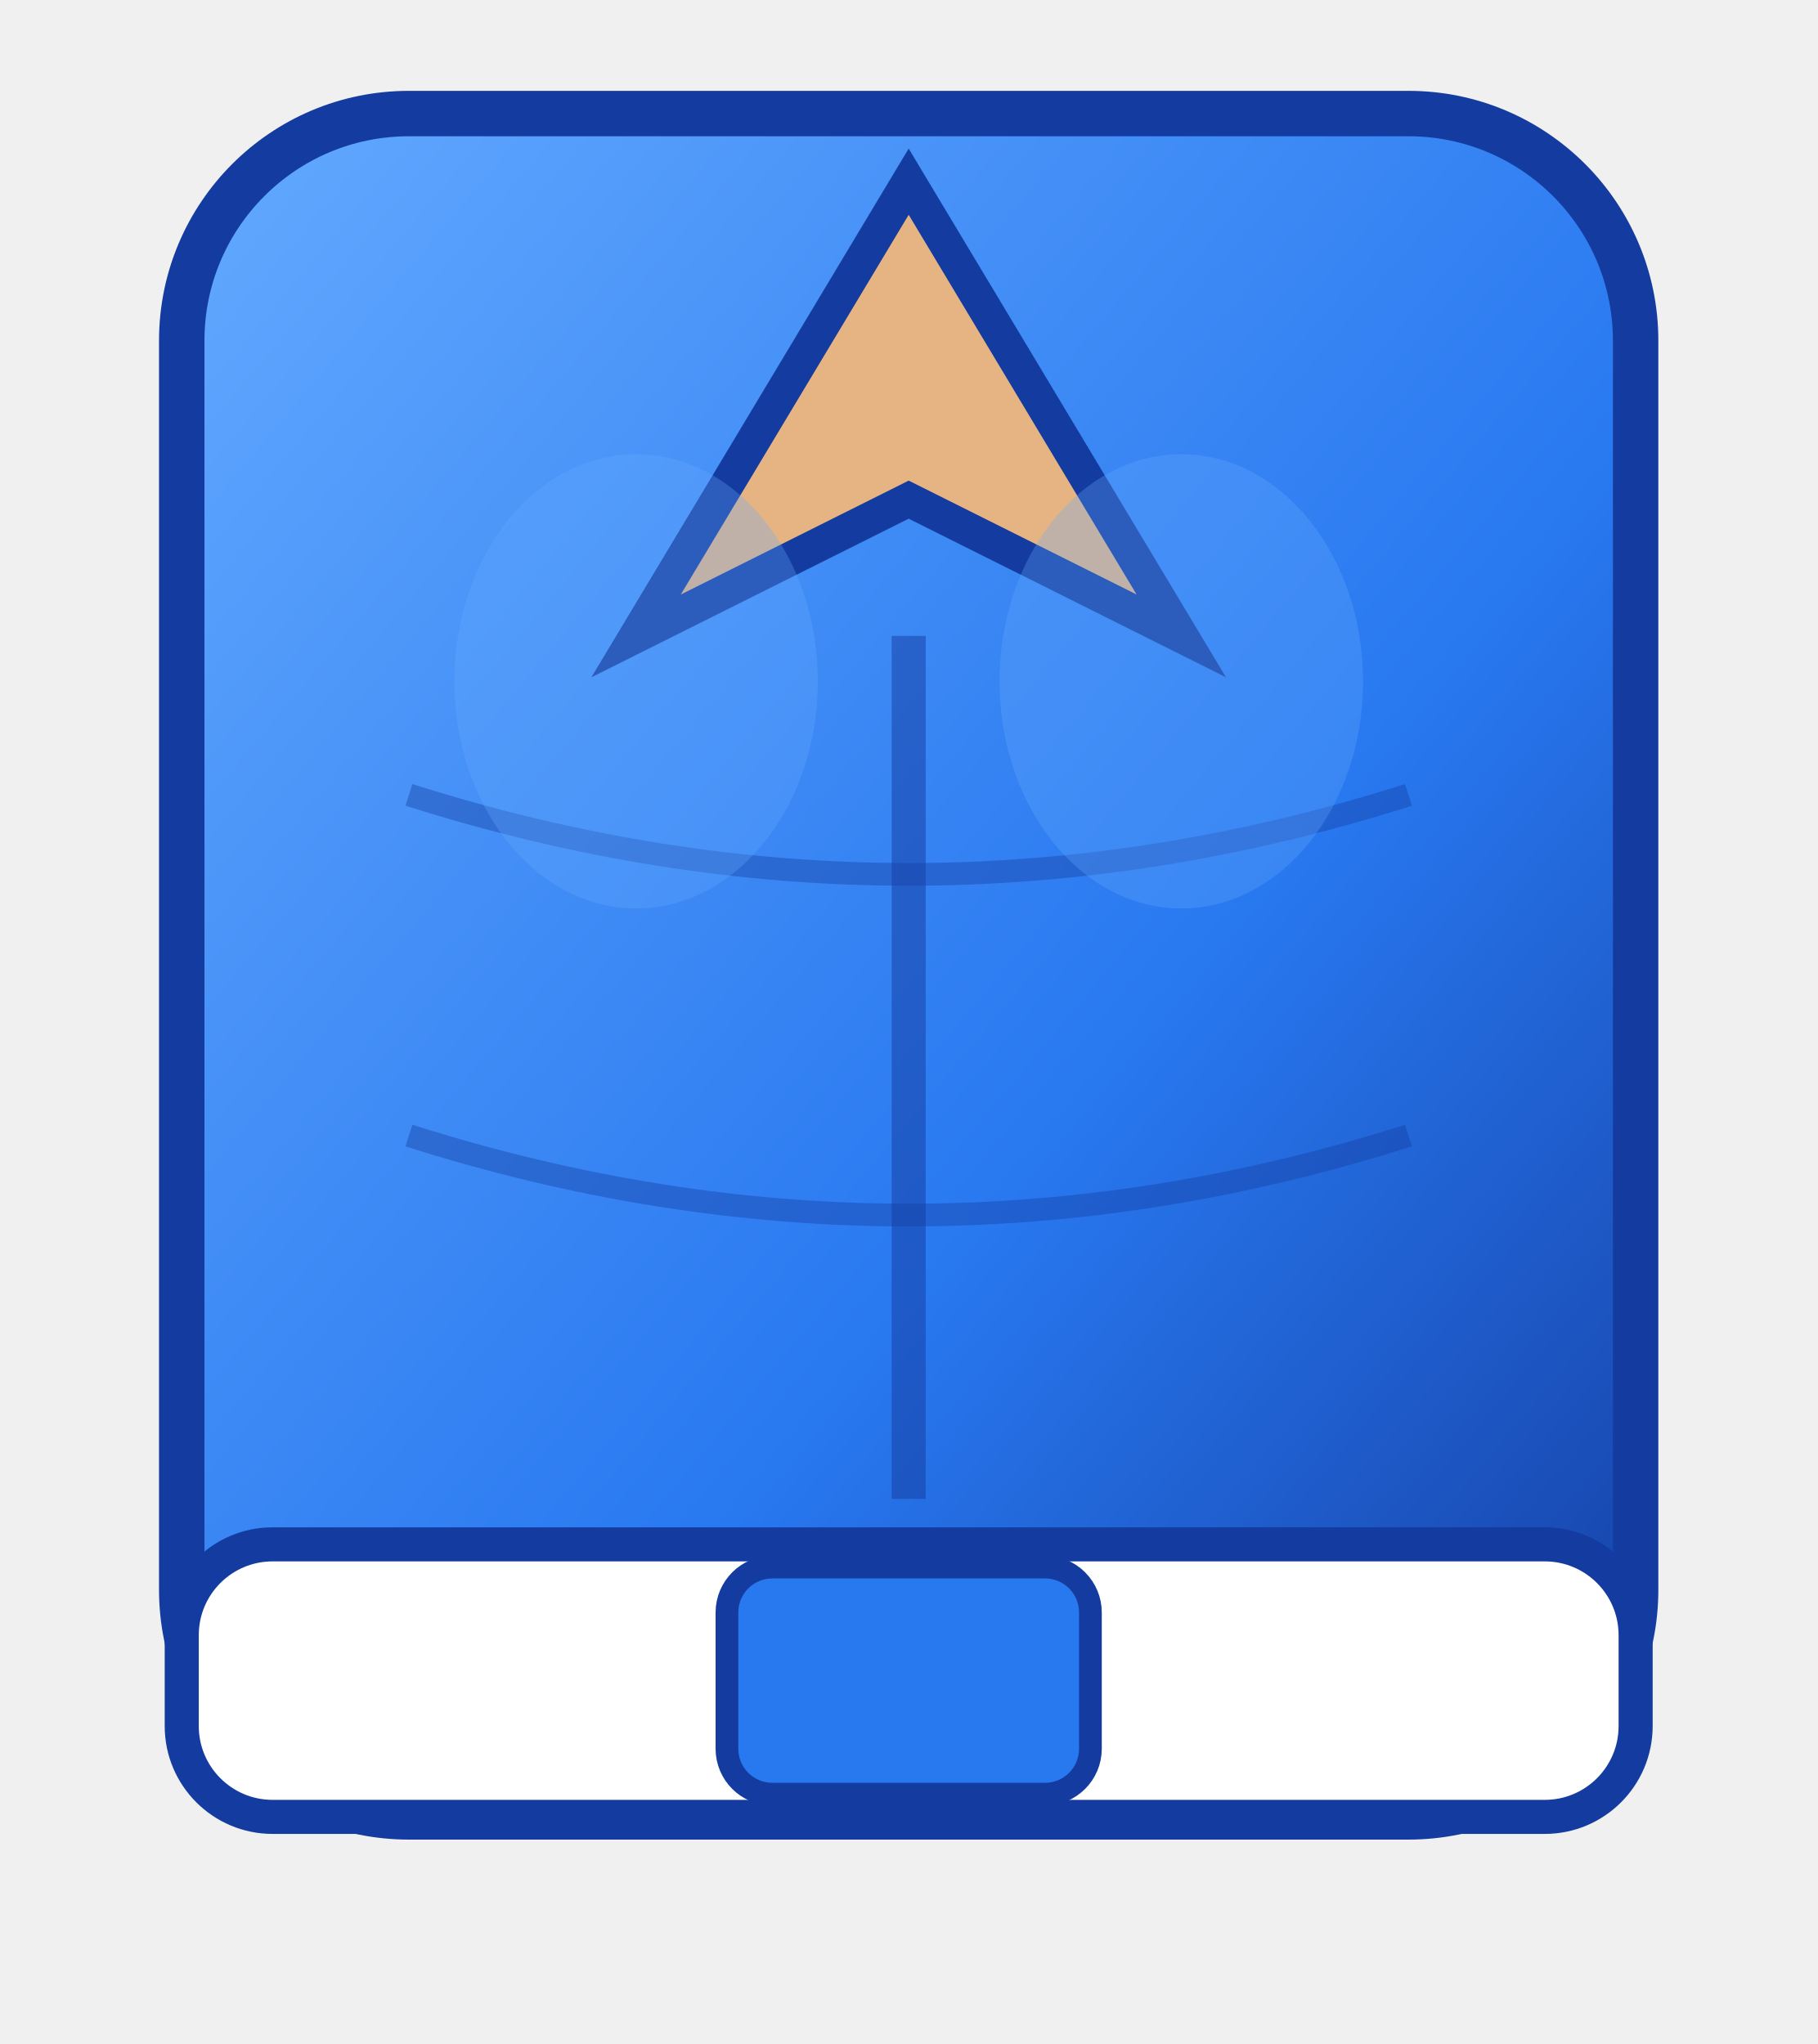
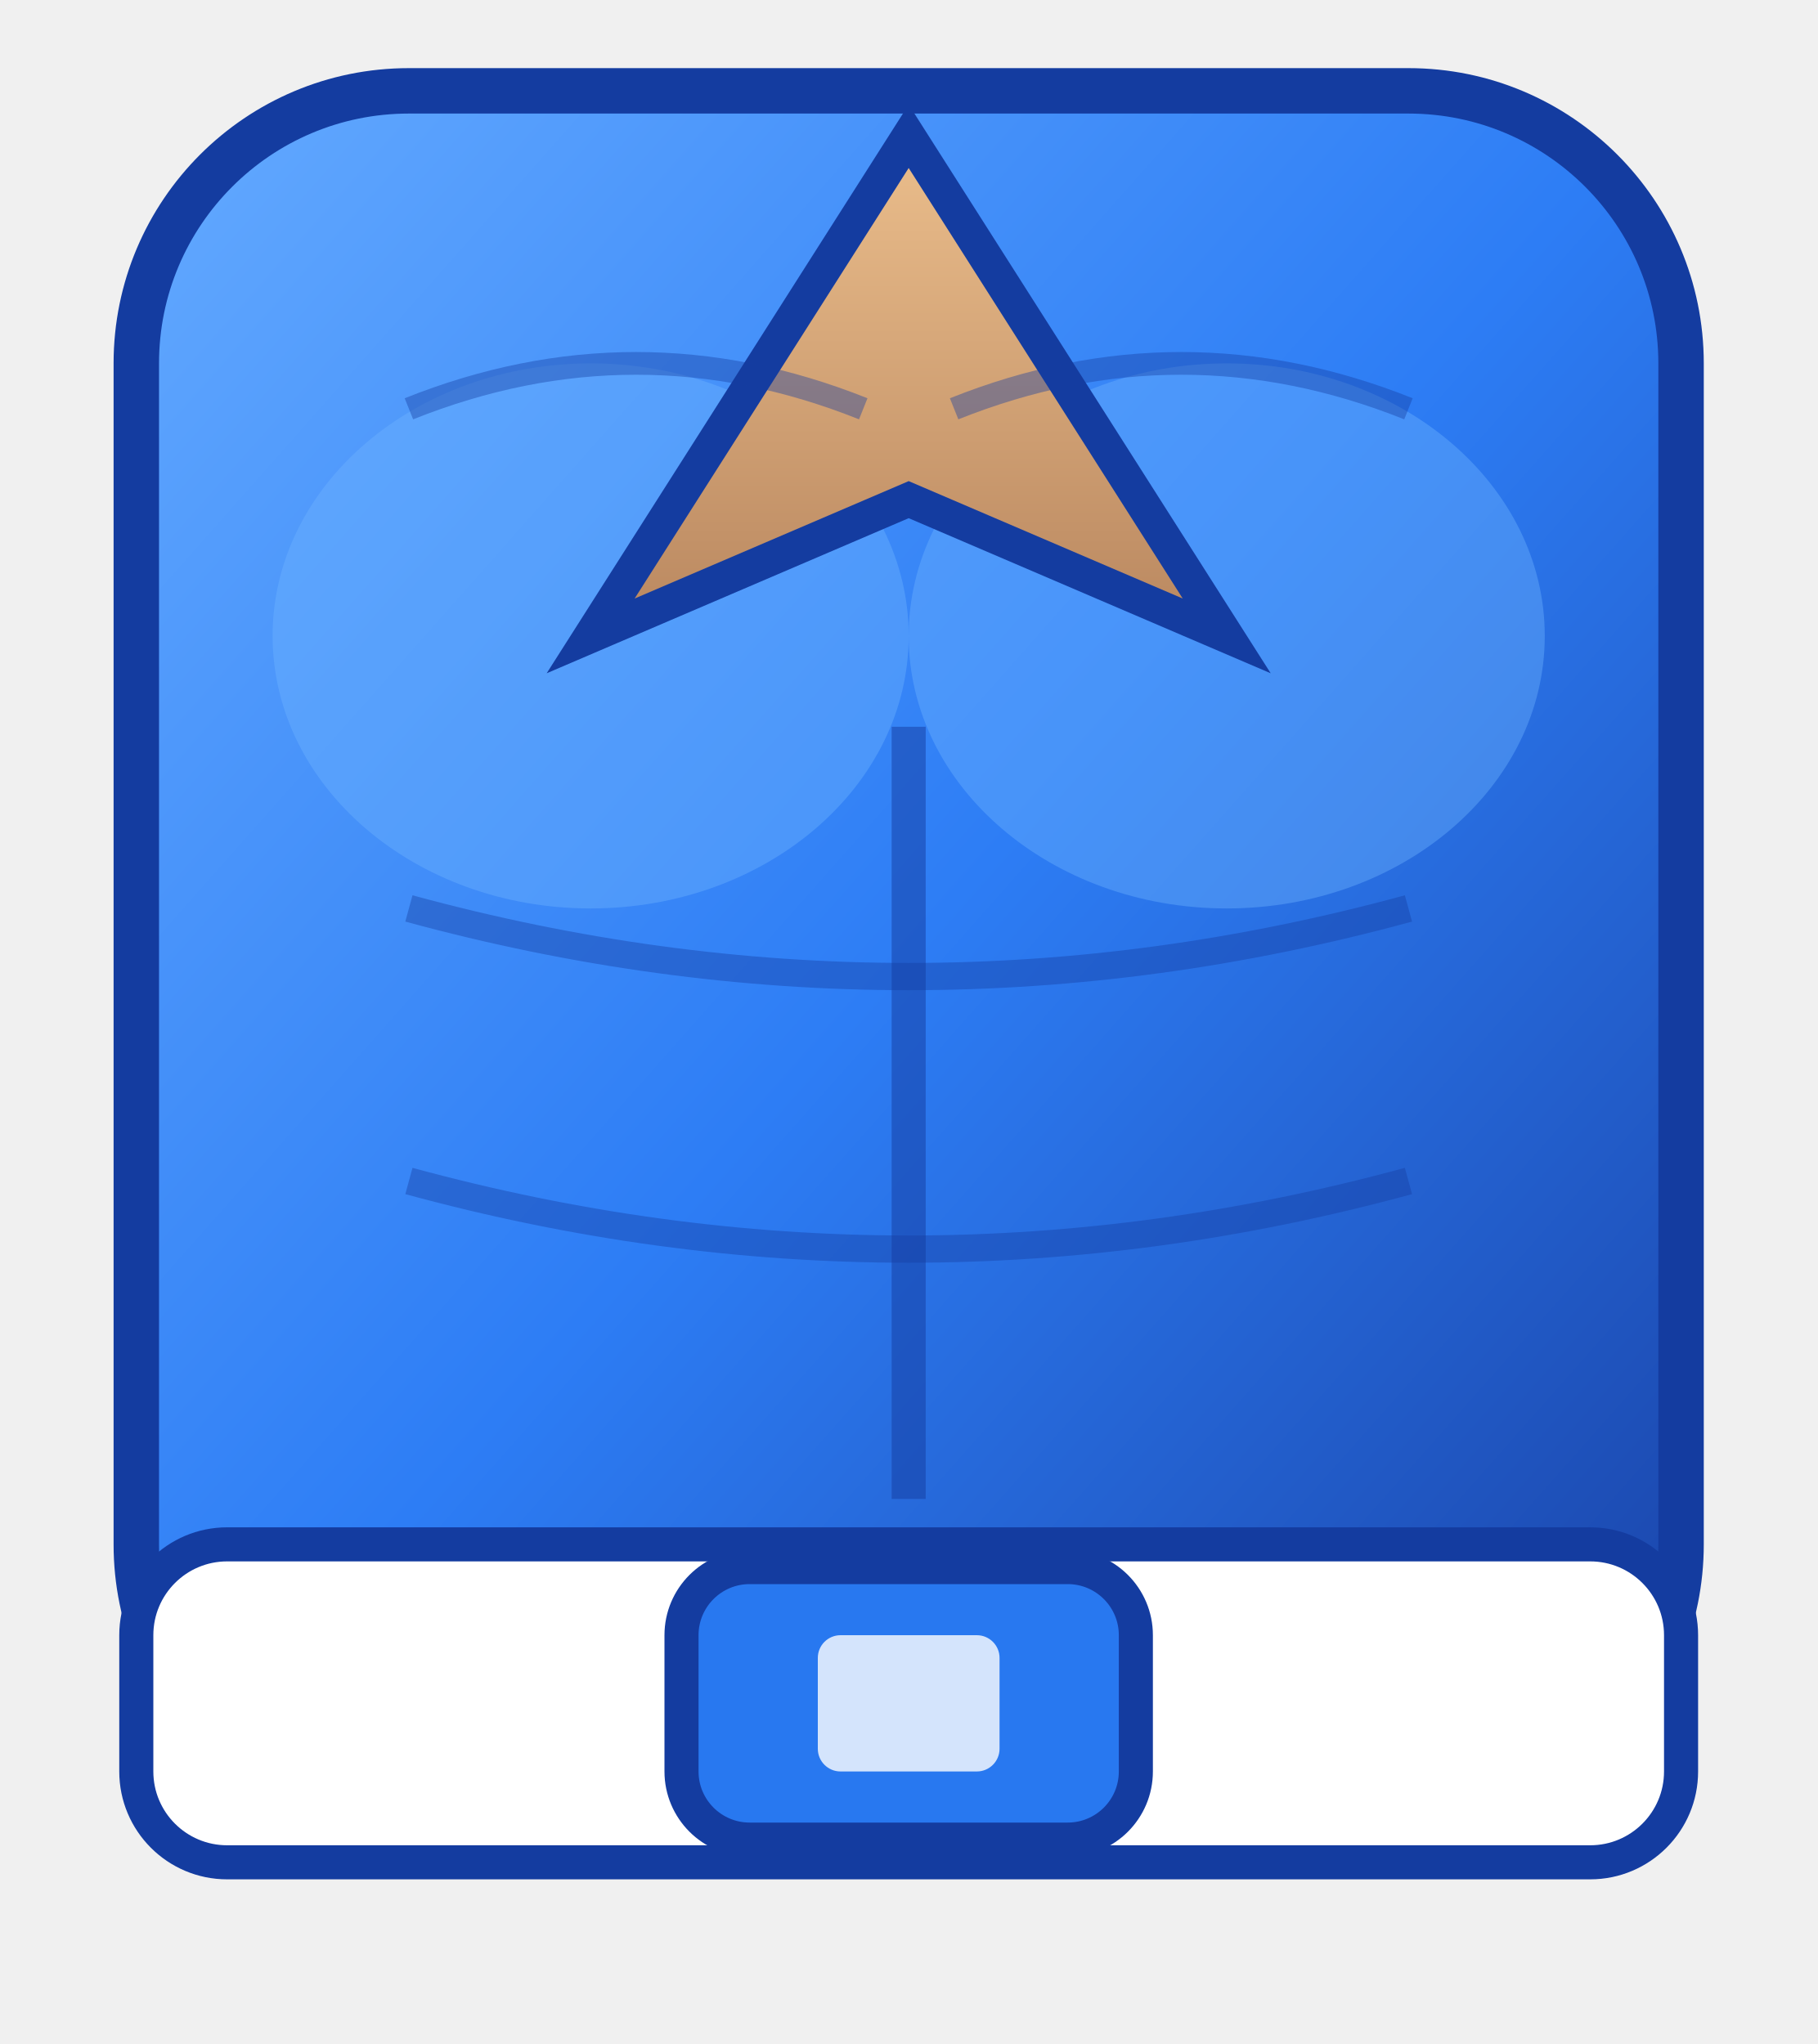
<svg xmlns="http://www.w3.org/2000/svg" width="80" height="90" viewBox="0 0 80 90">
  <defs>
    <linearGradient id="torsoGrad" x1="0%" y1="0%" x2="100%" y2="100%">
      <stop offset="0%" stop-color="rgb(100, 170, 255)" />
-       <stop offset="60%" stop-color="rgb(40, 120, 240)" />
-       <stop offset="100%" stop-color="rgb(20, 60, 160)" />
+       <stop offset="50%" stop-color="rgb(45, 125, 245)" />
+       <stop offset="100%" stop-color="rgb(25, 65, 165)" />
+     </linearGradient>
+     <linearGradient id="skinGrad" x1="0%" y1="0%" x2="0%" y2="100%">
+       <stop offset="0%" stop-color="rgb(235, 190, 140)" />
+       <stop offset="100%" stop-color="rgb(185, 135, 95)" />
    </linearGradient>
  </defs>
-   <rect x="8" y="5" width="64" height="75" rx="10" fill="url(#torsoGrad)" stroke="rgb(20, 60, 160)" stroke-width="2" />
-   <path d="M40 8 L28 28 L40 22 L52 28 Z" fill="rgb(230, 180, 130)" stroke="rgb(20, 60, 160)" stroke-width="1.5" />
-   <rect x="8" y="68" width="64" height="12" rx="4" fill="white" stroke="rgb(20, 60, 160)" stroke-width="1.5" />
-   <rect x="32" y="69" width="16" height="10" rx="2" fill="rgb(40, 120, 240)" stroke="rgb(20, 60, 160)" stroke-width="1" />
-   <line x1="40" y1="28" x2="40" y2="66" stroke="rgb(20, 60, 160)" stroke-width="1.5" opacity="0.5" />
-   <path d="M18 35 Q40 42 62 35" stroke="rgb(20, 60, 160)" stroke-width="1" fill="none" opacity="0.4" />
-   <path d="M18 50 Q40 57 62 50" stroke="rgb(20, 60, 160)" stroke-width="1" fill="none" opacity="0.4" />
-   <ellipse cx="28" cy="30" rx="8" ry="10" fill="rgb(100, 170, 255)" opacity="0.3" />
-   <ellipse cx="52" cy="30" rx="8" ry="10" fill="rgb(100, 170, 255)" opacity="0.3" />
+   <rect x="6" y="4" width="68" height="76" rx="12" fill="url(#torsoGrad)" stroke="rgb(20, 60, 160)" stroke-width="2" />
+   <ellipse cx="26" cy="28" rx="14" ry="12" fill="rgb(110, 180, 255)" opacity="0.4" />
+   <ellipse cx="54" cy="28" rx="14" ry="12" fill="rgb(110, 180, 255)" opacity="0.4" />
+   <line x1="40" y1="32" x2="40" y2="66" stroke="rgb(20, 60, 160)" stroke-width="1.5" opacity="0.5" />
+   <path d="M18 40 Q40 46 62 40" stroke="rgb(20, 60, 160)" stroke-width="1.2" fill="none" opacity="0.4" />
+   <path d="M18 52 Q40 58 62 52" stroke="rgb(20, 60, 160)" stroke-width="1.2" fill="none" opacity="0.4" />
+   <path d="M40 6 L26 28 L40 22 L54 28 Z" fill="url(#skinGrad)" stroke="rgb(20, 60, 160)" stroke-width="1.5" />
+   <path d="M18 18 Q28 14 38 18" stroke="rgb(20, 60, 160)" stroke-width="1" fill="none" opacity="0.4" />
+   <path d="M42 18 Q52 14 62 18" stroke="rgb(20, 60, 160)" stroke-width="1" fill="none" opacity="0.4" />
+   <rect x="6" y="68" width="68" height="14" rx="4" fill="white" stroke="rgb(20, 60, 160)" stroke-width="1.5" />
+   <rect x="30" y="69" width="20" height="12" rx="3" fill="rgb(40, 120, 240)" stroke="rgb(20, 60, 160)" stroke-width="1.5" />
+   <rect x="36" y="72" width="8" height="6" rx="1" fill="white" opacity="0.8" />
</svg>
